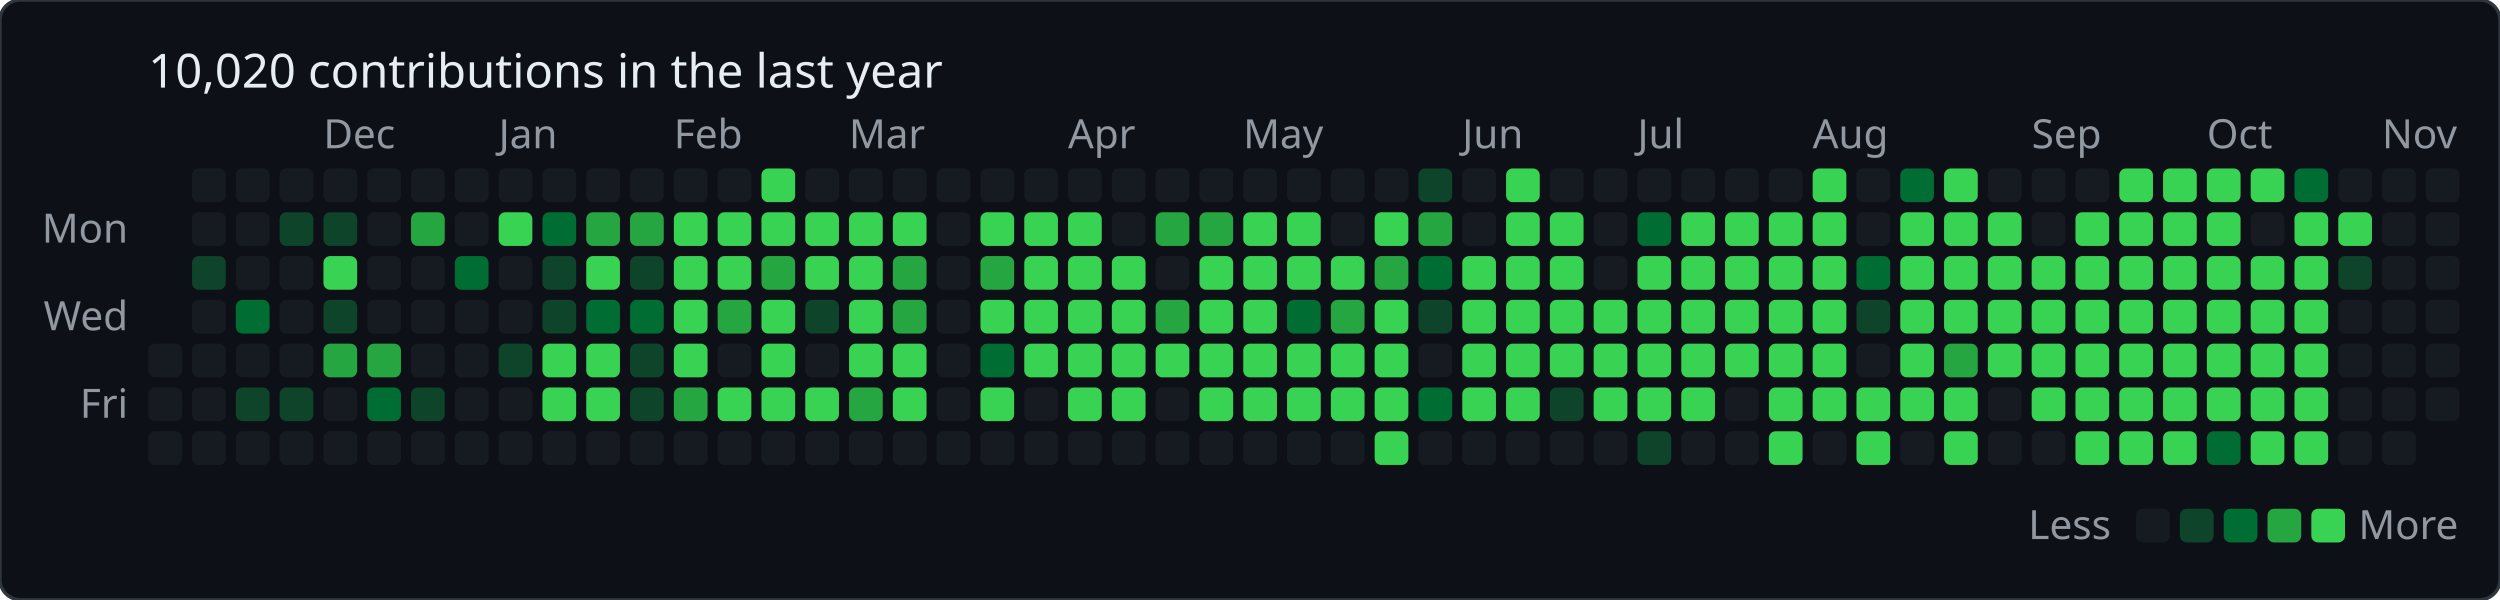
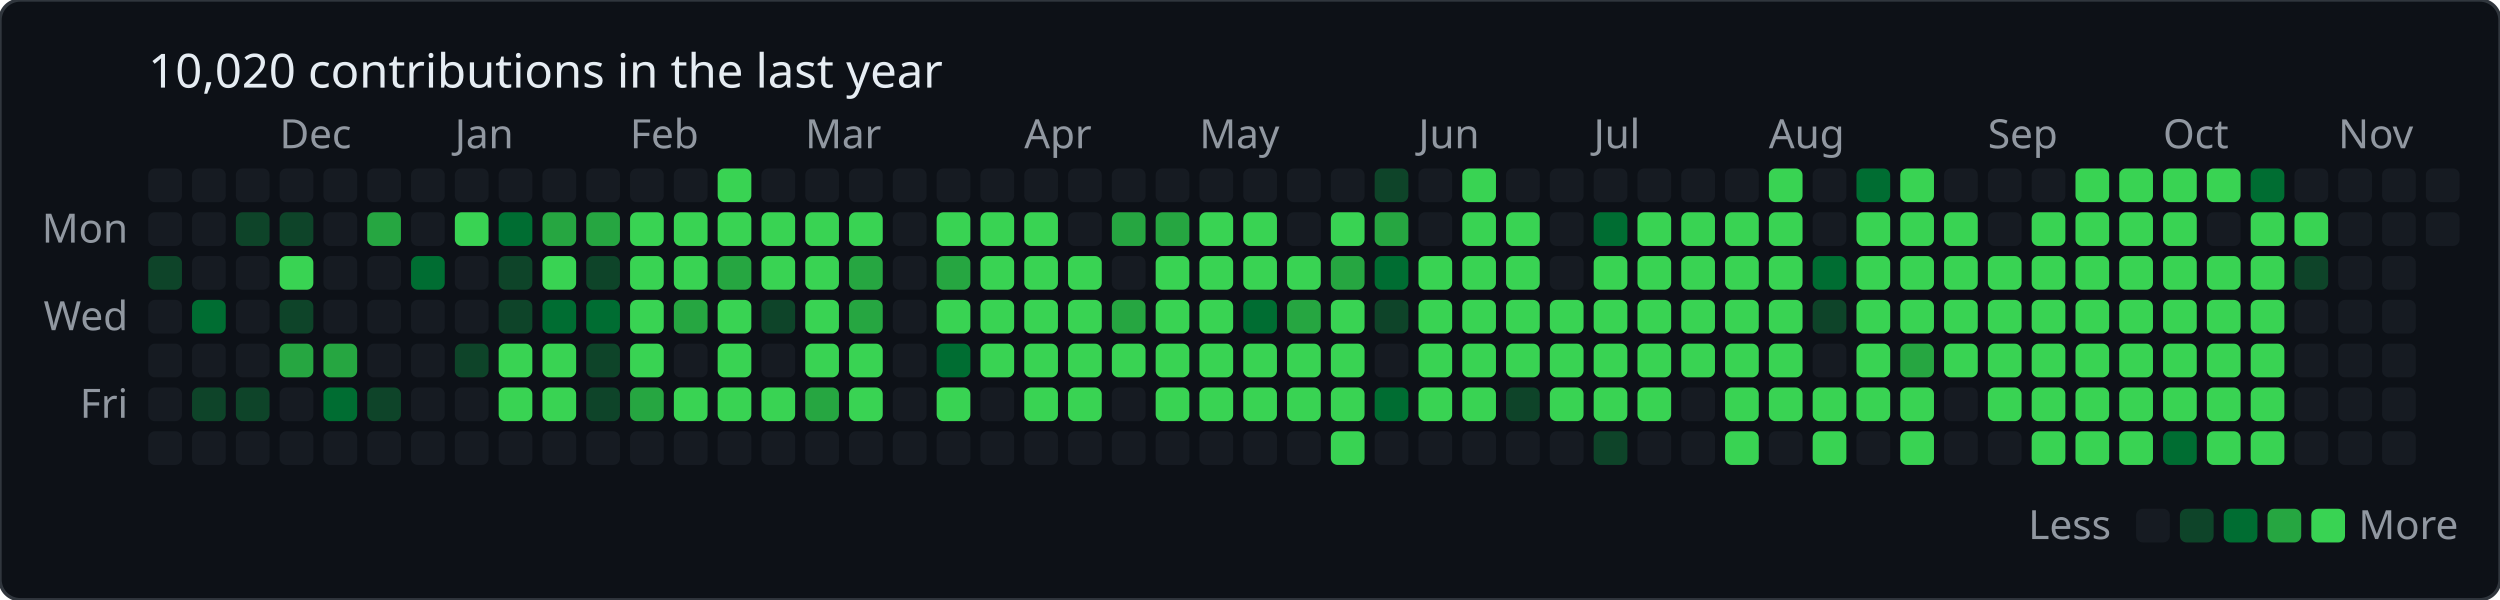
<svg xmlns="http://www.w3.org/2000/svg" baseProfile="full" height="178px" version="1.1" width="742px">
  <defs />
  <rect fill="#0d1117" height="178" rx="6" ry="6" stroke="#30363d" stroke-width="1" width="742" x="0" y="0" />
  <text fill="#e6edf3" style="font-family: -apple-system, BlinkMacSystemFont, 'Segoe UI', 'Noto Sans', Helvetica, Arial, sans-serif; font-size: 14px;" x="44" y="26">10,020 contributions in the last year</text>
-   <text fill="#9198a1" style="font-family: -apple-system, BlinkMacSystemFont, 'Segoe UI', 'Noto Sans', Helvetica, Arial, sans-serif; font-size: 12px;" x="96" y="44">Dec</text>
-   <text fill="#9198a1" style="font-family: -apple-system, BlinkMacSystemFont, 'Segoe UI', 'Noto Sans', Helvetica, Arial, sans-serif; font-size: 12px;" x="148" y="44">Jan</text>
-   <text fill="#9198a1" style="font-family: -apple-system, BlinkMacSystemFont, 'Segoe UI', 'Noto Sans', Helvetica, Arial, sans-serif; font-size: 12px;" x="200" y="44">Feb</text>
-   <text fill="#9198a1" style="font-family: -apple-system, BlinkMacSystemFont, 'Segoe UI', 'Noto Sans', Helvetica, Arial, sans-serif; font-size: 12px;" x="252" y="44">Mar</text>
-   <text fill="#9198a1" style="font-family: -apple-system, BlinkMacSystemFont, 'Segoe UI', 'Noto Sans', Helvetica, Arial, sans-serif; font-size: 12px;" x="317" y="44">Apr</text>
-   <text fill="#9198a1" style="font-family: -apple-system, BlinkMacSystemFont, 'Segoe UI', 'Noto Sans', Helvetica, Arial, sans-serif; font-size: 12px;" x="369" y="44">May</text>
-   <text fill="#9198a1" style="font-family: -apple-system, BlinkMacSystemFont, 'Segoe UI', 'Noto Sans', Helvetica, Arial, sans-serif; font-size: 12px;" x="434" y="44">Jun</text>
-   <text fill="#9198a1" style="font-family: -apple-system, BlinkMacSystemFont, 'Segoe UI', 'Noto Sans', Helvetica, Arial, sans-serif; font-size: 12px;" x="486" y="44">Jul</text>
-   <text fill="#9198a1" style="font-family: -apple-system, BlinkMacSystemFont, 'Segoe UI', 'Noto Sans', Helvetica, Arial, sans-serif; font-size: 12px;" x="538" y="44">Aug</text>
-   <text fill="#9198a1" style="font-family: -apple-system, BlinkMacSystemFont, 'Segoe UI', 'Noto Sans', Helvetica, Arial, sans-serif; font-size: 12px;" x="603" y="44">Sep</text>
-   <text fill="#9198a1" style="font-family: -apple-system, BlinkMacSystemFont, 'Segoe UI', 'Noto Sans', Helvetica, Arial, sans-serif; font-size: 12px;" x="655" y="44">Oct</text>
-   <text fill="#9198a1" style="font-family: -apple-system, BlinkMacSystemFont, 'Segoe UI', 'Noto Sans', Helvetica, Arial, sans-serif; font-size: 12px;" x="707" y="44">Nov</text>
+   <text fill="#9198a1" style="font-family: -apple-system, BlinkMacSystemFont, 'Segoe UI', 'Noto Sans', Helvetica, Arial, sans-serif; font-size: 12px;" x="83" y="44">Dec</text>
+   <text fill="#9198a1" style="font-family: -apple-system, BlinkMacSystemFont, 'Segoe UI', 'Noto Sans', Helvetica, Arial, sans-serif; font-size: 12px;" x="135" y="44">Jan</text>
+   <text fill="#9198a1" style="font-family: -apple-system, BlinkMacSystemFont, 'Segoe UI', 'Noto Sans', Helvetica, Arial, sans-serif; font-size: 12px;" x="187" y="44">Feb</text>
+   <text fill="#9198a1" style="font-family: -apple-system, BlinkMacSystemFont, 'Segoe UI', 'Noto Sans', Helvetica, Arial, sans-serif; font-size: 12px;" x="239" y="44">Mar</text>
+   <text fill="#9198a1" style="font-family: -apple-system, BlinkMacSystemFont, 'Segoe UI', 'Noto Sans', Helvetica, Arial, sans-serif; font-size: 12px;" x="304" y="44">Apr</text>
+   <text fill="#9198a1" style="font-family: -apple-system, BlinkMacSystemFont, 'Segoe UI', 'Noto Sans', Helvetica, Arial, sans-serif; font-size: 12px;" x="356" y="44">May</text>
+   <text fill="#9198a1" style="font-family: -apple-system, BlinkMacSystemFont, 'Segoe UI', 'Noto Sans', Helvetica, Arial, sans-serif; font-size: 12px;" x="421" y="44">Jun</text>
+   <text fill="#9198a1" style="font-family: -apple-system, BlinkMacSystemFont, 'Segoe UI', 'Noto Sans', Helvetica, Arial, sans-serif; font-size: 12px;" x="473" y="44">Jul</text>
+   <text fill="#9198a1" style="font-family: -apple-system, BlinkMacSystemFont, 'Segoe UI', 'Noto Sans', Helvetica, Arial, sans-serif; font-size: 12px;" x="525" y="44">Aug</text>
+   <text fill="#9198a1" style="font-family: -apple-system, BlinkMacSystemFont, 'Segoe UI', 'Noto Sans', Helvetica, Arial, sans-serif; font-size: 12px;" x="590" y="44">Sep</text>
+   <text fill="#9198a1" style="font-family: -apple-system, BlinkMacSystemFont, 'Segoe UI', 'Noto Sans', Helvetica, Arial, sans-serif; font-size: 12px;" x="642" y="44">Oct</text>
+   <text fill="#9198a1" style="font-family: -apple-system, BlinkMacSystemFont, 'Segoe UI', 'Noto Sans', Helvetica, Arial, sans-serif; font-size: 12px;" x="694" y="44">Nov</text>
  <text fill="#9198a1" style="font-family: -apple-system, BlinkMacSystemFont, 'Segoe UI', 'Noto Sans', Helvetica, Arial, sans-serif; font-size: 12px;" text-anchor="end" x="38" y="72">Mon</text>
  <text fill="#9198a1" style="font-family: -apple-system, BlinkMacSystemFont, 'Segoe UI', 'Noto Sans', Helvetica, Arial, sans-serif; font-size: 12px;" text-anchor="end" x="38" y="98">Wed</text>
  <text fill="#9198a1" style="font-family: -apple-system, BlinkMacSystemFont, 'Segoe UI', 'Noto Sans', Helvetica, Arial, sans-serif; font-size: 12px;" text-anchor="end" x="38" y="124">Fri</text>
+   <rect fill="#161b22" height="10" rx="2" ry="2" width="10" x="44" y="50" />
+   <rect fill="#161b22" height="10" rx="2" ry="2" width="10" x="44" y="63" />
+   <rect fill="#0e4429" height="10" rx="2" ry="2" width="10" x="44" y="76" />
+   <rect fill="#161b22" height="10" rx="2" ry="2" width="10" x="44" y="89" />
  <rect fill="#161b22" height="10" rx="2" ry="2" width="10" x="44" y="102" />
  <rect fill="#161b22" height="10" rx="2" ry="2" width="10" x="44" y="115" />
  <rect fill="#161b22" height="10" rx="2" ry="2" width="10" x="44" y="128" />
  <rect fill="#161b22" height="10" rx="2" ry="2" width="10" x="57" y="50" />
  <rect fill="#161b22" height="10" rx="2" ry="2" width="10" x="57" y="63" />
-   <rect fill="#0e4429" height="10" rx="2" ry="2" width="10" x="57" y="76" />
-   <rect fill="#161b22" height="10" rx="2" ry="2" width="10" x="57" y="89" />
+   <rect fill="#161b22" height="10" rx="2" ry="2" width="10" x="57" y="76" />
+   <rect fill="#006d32" height="10" rx="2" ry="2" width="10" x="57" y="89" />
  <rect fill="#161b22" height="10" rx="2" ry="2" width="10" x="57" y="102" />
-   <rect fill="#161b22" height="10" rx="2" ry="2" width="10" x="57" y="115" />
+   <rect fill="#0e4429" height="10" rx="2" ry="2" width="10" x="57" y="115" />
  <rect fill="#161b22" height="10" rx="2" ry="2" width="10" x="57" y="128" />
  <rect fill="#161b22" height="10" rx="2" ry="2" width="10" x="70" y="50" />
-   <rect fill="#161b22" height="10" rx="2" ry="2" width="10" x="70" y="63" />
+   <rect fill="#0e4429" height="10" rx="2" ry="2" width="10" x="70" y="63" />
  <rect fill="#161b22" height="10" rx="2" ry="2" width="10" x="70" y="76" />
-   <rect fill="#006d32" height="10" rx="2" ry="2" width="10" x="70" y="89" />
+   <rect fill="#161b22" height="10" rx="2" ry="2" width="10" x="70" y="89" />
  <rect fill="#161b22" height="10" rx="2" ry="2" width="10" x="70" y="102" />
  <rect fill="#0e4429" height="10" rx="2" ry="2" width="10" x="70" y="115" />
  <rect fill="#161b22" height="10" rx="2" ry="2" width="10" x="70" y="128" />
  <rect fill="#161b22" height="10" rx="2" ry="2" width="10" x="83" y="50" />
  <rect fill="#0e4429" height="10" rx="2" ry="2" width="10" x="83" y="63" />
-   <rect fill="#161b22" height="10" rx="2" ry="2" width="10" x="83" y="76" />
-   <rect fill="#161b22" height="10" rx="2" ry="2" width="10" x="83" y="89" />
-   <rect fill="#161b22" height="10" rx="2" ry="2" width="10" x="83" y="102" />
-   <rect fill="#0e4429" height="10" rx="2" ry="2" width="10" x="83" y="115" />
+   <rect fill="#39d353" height="10" rx="2" ry="2" width="10" x="83" y="76" />
+   <rect fill="#0e4429" height="10" rx="2" ry="2" width="10" x="83" y="89" />
+   <rect fill="#26a641" height="10" rx="2" ry="2" width="10" x="83" y="102" />
+   <rect fill="#161b22" height="10" rx="2" ry="2" width="10" x="83" y="115" />
  <rect fill="#161b22" height="10" rx="2" ry="2" width="10" x="83" y="128" />
  <rect fill="#161b22" height="10" rx="2" ry="2" width="10" x="96" y="50" />
-   <rect fill="#0e4429" height="10" rx="2" ry="2" width="10" x="96" y="63" />
-   <rect fill="#39d353" height="10" rx="2" ry="2" width="10" x="96" y="76" />
-   <rect fill="#0e4429" height="10" rx="2" ry="2" width="10" x="96" y="89" />
+   <rect fill="#161b22" height="10" rx="2" ry="2" width="10" x="96" y="63" />
+   <rect fill="#161b22" height="10" rx="2" ry="2" width="10" x="96" y="76" />
+   <rect fill="#161b22" height="10" rx="2" ry="2" width="10" x="96" y="89" />
  <rect fill="#26a641" height="10" rx="2" ry="2" width="10" x="96" y="102" />
-   <rect fill="#161b22" height="10" rx="2" ry="2" width="10" x="96" y="115" />
+   <rect fill="#006d32" height="10" rx="2" ry="2" width="10" x="96" y="115" />
  <rect fill="#161b22" height="10" rx="2" ry="2" width="10" x="96" y="128" />
  <rect fill="#161b22" height="10" rx="2" ry="2" width="10" x="109" y="50" />
-   <rect fill="#161b22" height="10" rx="2" ry="2" width="10" x="109" y="63" />
+   <rect fill="#26a641" height="10" rx="2" ry="2" width="10" x="109" y="63" />
  <rect fill="#161b22" height="10" rx="2" ry="2" width="10" x="109" y="76" />
  <rect fill="#161b22" height="10" rx="2" ry="2" width="10" x="109" y="89" />
-   <rect fill="#26a641" height="10" rx="2" ry="2" width="10" x="109" y="102" />
-   <rect fill="#006d32" height="10" rx="2" ry="2" width="10" x="109" y="115" />
+   <rect fill="#161b22" height="10" rx="2" ry="2" width="10" x="109" y="102" />
+   <rect fill="#0e4429" height="10" rx="2" ry="2" width="10" x="109" y="115" />
  <rect fill="#161b22" height="10" rx="2" ry="2" width="10" x="109" y="128" />
  <rect fill="#161b22" height="10" rx="2" ry="2" width="10" x="122" y="50" />
-   <rect fill="#26a641" height="10" rx="2" ry="2" width="10" x="122" y="63" />
-   <rect fill="#161b22" height="10" rx="2" ry="2" width="10" x="122" y="76" />
+   <rect fill="#161b22" height="10" rx="2" ry="2" width="10" x="122" y="63" />
+   <rect fill="#006d32" height="10" rx="2" ry="2" width="10" x="122" y="76" />
  <rect fill="#161b22" height="10" rx="2" ry="2" width="10" x="122" y="89" />
  <rect fill="#161b22" height="10" rx="2" ry="2" width="10" x="122" y="102" />
-   <rect fill="#0e4429" height="10" rx="2" ry="2" width="10" x="122" y="115" />
+   <rect fill="#161b22" height="10" rx="2" ry="2" width="10" x="122" y="115" />
  <rect fill="#161b22" height="10" rx="2" ry="2" width="10" x="122" y="128" />
  <rect fill="#161b22" height="10" rx="2" ry="2" width="10" x="135" y="50" />
-   <rect fill="#161b22" height="10" rx="2" ry="2" width="10" x="135" y="63" />
-   <rect fill="#006d32" height="10" rx="2" ry="2" width="10" x="135" y="76" />
+   <rect fill="#39d353" height="10" rx="2" ry="2" width="10" x="135" y="63" />
+   <rect fill="#161b22" height="10" rx="2" ry="2" width="10" x="135" y="76" />
  <rect fill="#161b22" height="10" rx="2" ry="2" width="10" x="135" y="89" />
-   <rect fill="#161b22" height="10" rx="2" ry="2" width="10" x="135" y="102" />
+   <rect fill="#0e4429" height="10" rx="2" ry="2" width="10" x="135" y="102" />
  <rect fill="#161b22" height="10" rx="2" ry="2" width="10" x="135" y="115" />
  <rect fill="#161b22" height="10" rx="2" ry="2" width="10" x="135" y="128" />
  <rect fill="#161b22" height="10" rx="2" ry="2" width="10" x="148" y="50" />
-   <rect fill="#39d353" height="10" rx="2" ry="2" width="10" x="148" y="63" />
-   <rect fill="#161b22" height="10" rx="2" ry="2" width="10" x="148" y="76" />
-   <rect fill="#161b22" height="10" rx="2" ry="2" width="10" x="148" y="89" />
-   <rect fill="#0e4429" height="10" rx="2" ry="2" width="10" x="148" y="102" />
-   <rect fill="#161b22" height="10" rx="2" ry="2" width="10" x="148" y="115" />
+   <rect fill="#006d32" height="10" rx="2" ry="2" width="10" x="148" y="63" />
+   <rect fill="#0e4429" height="10" rx="2" ry="2" width="10" x="148" y="76" />
+   <rect fill="#0e4429" height="10" rx="2" ry="2" width="10" x="148" y="89" />
+   <rect fill="#39d353" height="10" rx="2" ry="2" width="10" x="148" y="102" />
+   <rect fill="#39d353" height="10" rx="2" ry="2" width="10" x="148" y="115" />
  <rect fill="#161b22" height="10" rx="2" ry="2" width="10" x="148" y="128" />
  <rect fill="#161b22" height="10" rx="2" ry="2" width="10" x="161" y="50" />
-   <rect fill="#006d32" height="10" rx="2" ry="2" width="10" x="161" y="63" />
-   <rect fill="#0e4429" height="10" rx="2" ry="2" width="10" x="161" y="76" />
-   <rect fill="#0e4429" height="10" rx="2" ry="2" width="10" x="161" y="89" />
+   <rect fill="#26a641" height="10" rx="2" ry="2" width="10" x="161" y="63" />
+   <rect fill="#39d353" height="10" rx="2" ry="2" width="10" x="161" y="76" />
+   <rect fill="#006d32" height="10" rx="2" ry="2" width="10" x="161" y="89" />
  <rect fill="#39d353" height="10" rx="2" ry="2" width="10" x="161" y="102" />
  <rect fill="#39d353" height="10" rx="2" ry="2" width="10" x="161" y="115" />
  <rect fill="#161b22" height="10" rx="2" ry="2" width="10" x="161" y="128" />
  <rect fill="#161b22" height="10" rx="2" ry="2" width="10" x="174" y="50" />
  <rect fill="#26a641" height="10" rx="2" ry="2" width="10" x="174" y="63" />
-   <rect fill="#39d353" height="10" rx="2" ry="2" width="10" x="174" y="76" />
+   <rect fill="#0e4429" height="10" rx="2" ry="2" width="10" x="174" y="76" />
  <rect fill="#006d32" height="10" rx="2" ry="2" width="10" x="174" y="89" />
-   <rect fill="#39d353" height="10" rx="2" ry="2" width="10" x="174" y="102" />
-   <rect fill="#39d353" height="10" rx="2" ry="2" width="10" x="174" y="115" />
+   <rect fill="#0e4429" height="10" rx="2" ry="2" width="10" x="174" y="102" />
+   <rect fill="#0e4429" height="10" rx="2" ry="2" width="10" x="174" y="115" />
  <rect fill="#161b22" height="10" rx="2" ry="2" width="10" x="174" y="128" />
  <rect fill="#161b22" height="10" rx="2" ry="2" width="10" x="187" y="50" />
-   <rect fill="#26a641" height="10" rx="2" ry="2" width="10" x="187" y="63" />
-   <rect fill="#0e4429" height="10" rx="2" ry="2" width="10" x="187" y="76" />
-   <rect fill="#006d32" height="10" rx="2" ry="2" width="10" x="187" y="89" />
-   <rect fill="#0e4429" height="10" rx="2" ry="2" width="10" x="187" y="102" />
-   <rect fill="#0e4429" height="10" rx="2" ry="2" width="10" x="187" y="115" />
+   <rect fill="#39d353" height="10" rx="2" ry="2" width="10" x="187" y="63" />
+   <rect fill="#39d353" height="10" rx="2" ry="2" width="10" x="187" y="76" />
+   <rect fill="#39d353" height="10" rx="2" ry="2" width="10" x="187" y="89" />
+   <rect fill="#39d353" height="10" rx="2" ry="2" width="10" x="187" y="102" />
+   <rect fill="#26a641" height="10" rx="2" ry="2" width="10" x="187" y="115" />
  <rect fill="#161b22" height="10" rx="2" ry="2" width="10" x="187" y="128" />
  <rect fill="#161b22" height="10" rx="2" ry="2" width="10" x="200" y="50" />
  <rect fill="#39d353" height="10" rx="2" ry="2" width="10" x="200" y="63" />
  <rect fill="#39d353" height="10" rx="2" ry="2" width="10" x="200" y="76" />
-   <rect fill="#39d353" height="10" rx="2" ry="2" width="10" x="200" y="89" />
-   <rect fill="#39d353" height="10" rx="2" ry="2" width="10" x="200" y="102" />
-   <rect fill="#26a641" height="10" rx="2" ry="2" width="10" x="200" y="115" />
+   <rect fill="#26a641" height="10" rx="2" ry="2" width="10" x="200" y="89" />
+   <rect fill="#161b22" height="10" rx="2" ry="2" width="10" x="200" y="102" />
+   <rect fill="#39d353" height="10" rx="2" ry="2" width="10" x="200" y="115" />
  <rect fill="#161b22" height="10" rx="2" ry="2" width="10" x="200" y="128" />
-   <rect fill="#161b22" height="10" rx="2" ry="2" width="10" x="213" y="50" />
+   <rect fill="#39d353" height="10" rx="2" ry="2" width="10" x="213" y="50" />
  <rect fill="#39d353" height="10" rx="2" ry="2" width="10" x="213" y="63" />
-   <rect fill="#39d353" height="10" rx="2" ry="2" width="10" x="213" y="76" />
-   <rect fill="#26a641" height="10" rx="2" ry="2" width="10" x="213" y="89" />
-   <rect fill="#161b22" height="10" rx="2" ry="2" width="10" x="213" y="102" />
+   <rect fill="#26a641" height="10" rx="2" ry="2" width="10" x="213" y="76" />
+   <rect fill="#39d353" height="10" rx="2" ry="2" width="10" x="213" y="89" />
+   <rect fill="#39d353" height="10" rx="2" ry="2" width="10" x="213" y="102" />
  <rect fill="#39d353" height="10" rx="2" ry="2" width="10" x="213" y="115" />
  <rect fill="#161b22" height="10" rx="2" ry="2" width="10" x="213" y="128" />
-   <rect fill="#39d353" height="10" rx="2" ry="2" width="10" x="226" y="50" />
+   <rect fill="#161b22" height="10" rx="2" ry="2" width="10" x="226" y="50" />
  <rect fill="#39d353" height="10" rx="2" ry="2" width="10" x="226" y="63" />
-   <rect fill="#26a641" height="10" rx="2" ry="2" width="10" x="226" y="76" />
-   <rect fill="#39d353" height="10" rx="2" ry="2" width="10" x="226" y="89" />
-   <rect fill="#39d353" height="10" rx="2" ry="2" width="10" x="226" y="102" />
+   <rect fill="#39d353" height="10" rx="2" ry="2" width="10" x="226" y="76" />
+   <rect fill="#0e4429" height="10" rx="2" ry="2" width="10" x="226" y="89" />
+   <rect fill="#161b22" height="10" rx="2" ry="2" width="10" x="226" y="102" />
  <rect fill="#39d353" height="10" rx="2" ry="2" width="10" x="226" y="115" />
  <rect fill="#161b22" height="10" rx="2" ry="2" width="10" x="226" y="128" />
  <rect fill="#161b22" height="10" rx="2" ry="2" width="10" x="239" y="50" />
  <rect fill="#39d353" height="10" rx="2" ry="2" width="10" x="239" y="63" />
  <rect fill="#39d353" height="10" rx="2" ry="2" width="10" x="239" y="76" />
-   <rect fill="#0e4429" height="10" rx="2" ry="2" width="10" x="239" y="89" />
-   <rect fill="#161b22" height="10" rx="2" ry="2" width="10" x="239" y="102" />
-   <rect fill="#39d353" height="10" rx="2" ry="2" width="10" x="239" y="115" />
+   <rect fill="#39d353" height="10" rx="2" ry="2" width="10" x="239" y="89" />
+   <rect fill="#39d353" height="10" rx="2" ry="2" width="10" x="239" y="102" />
+   <rect fill="#26a641" height="10" rx="2" ry="2" width="10" x="239" y="115" />
  <rect fill="#161b22" height="10" rx="2" ry="2" width="10" x="239" y="128" />
  <rect fill="#161b22" height="10" rx="2" ry="2" width="10" x="252" y="50" />
  <rect fill="#39d353" height="10" rx="2" ry="2" width="10" x="252" y="63" />
-   <rect fill="#39d353" height="10" rx="2" ry="2" width="10" x="252" y="76" />
-   <rect fill="#39d353" height="10" rx="2" ry="2" width="10" x="252" y="89" />
+   <rect fill="#26a641" height="10" rx="2" ry="2" width="10" x="252" y="76" />
+   <rect fill="#26a641" height="10" rx="2" ry="2" width="10" x="252" y="89" />
  <rect fill="#39d353" height="10" rx="2" ry="2" width="10" x="252" y="102" />
-   <rect fill="#26a641" height="10" rx="2" ry="2" width="10" x="252" y="115" />
+   <rect fill="#39d353" height="10" rx="2" ry="2" width="10" x="252" y="115" />
  <rect fill="#161b22" height="10" rx="2" ry="2" width="10" x="252" y="128" />
  <rect fill="#161b22" height="10" rx="2" ry="2" width="10" x="265" y="50" />
-   <rect fill="#39d353" height="10" rx="2" ry="2" width="10" x="265" y="63" />
-   <rect fill="#26a641" height="10" rx="2" ry="2" width="10" x="265" y="76" />
-   <rect fill="#26a641" height="10" rx="2" ry="2" width="10" x="265" y="89" />
-   <rect fill="#39d353" height="10" rx="2" ry="2" width="10" x="265" y="102" />
-   <rect fill="#39d353" height="10" rx="2" ry="2" width="10" x="265" y="115" />
+   <rect fill="#161b22" height="10" rx="2" ry="2" width="10" x="265" y="63" />
+   <rect fill="#161b22" height="10" rx="2" ry="2" width="10" x="265" y="76" />
+   <rect fill="#161b22" height="10" rx="2" ry="2" width="10" x="265" y="89" />
+   <rect fill="#161b22" height="10" rx="2" ry="2" width="10" x="265" y="102" />
+   <rect fill="#161b22" height="10" rx="2" ry="2" width="10" x="265" y="115" />
  <rect fill="#161b22" height="10" rx="2" ry="2" width="10" x="265" y="128" />
  <rect fill="#161b22" height="10" rx="2" ry="2" width="10" x="278" y="50" />
-   <rect fill="#161b22" height="10" rx="2" ry="2" width="10" x="278" y="63" />
-   <rect fill="#161b22" height="10" rx="2" ry="2" width="10" x="278" y="76" />
-   <rect fill="#161b22" height="10" rx="2" ry="2" width="10" x="278" y="89" />
-   <rect fill="#161b22" height="10" rx="2" ry="2" width="10" x="278" y="102" />
-   <rect fill="#161b22" height="10" rx="2" ry="2" width="10" x="278" y="115" />
+   <rect fill="#39d353" height="10" rx="2" ry="2" width="10" x="278" y="63" />
+   <rect fill="#26a641" height="10" rx="2" ry="2" width="10" x="278" y="76" />
+   <rect fill="#39d353" height="10" rx="2" ry="2" width="10" x="278" y="89" />
+   <rect fill="#006d32" height="10" rx="2" ry="2" width="10" x="278" y="102" />
+   <rect fill="#39d353" height="10" rx="2" ry="2" width="10" x="278" y="115" />
  <rect fill="#161b22" height="10" rx="2" ry="2" width="10" x="278" y="128" />
  <rect fill="#161b22" height="10" rx="2" ry="2" width="10" x="291" y="50" />
  <rect fill="#39d353" height="10" rx="2" ry="2" width="10" x="291" y="63" />
-   <rect fill="#26a641" height="10" rx="2" ry="2" width="10" x="291" y="76" />
+   <rect fill="#39d353" height="10" rx="2" ry="2" width="10" x="291" y="76" />
  <rect fill="#39d353" height="10" rx="2" ry="2" width="10" x="291" y="89" />
-   <rect fill="#006d32" height="10" rx="2" ry="2" width="10" x="291" y="102" />
-   <rect fill="#39d353" height="10" rx="2" ry="2" width="10" x="291" y="115" />
+   <rect fill="#39d353" height="10" rx="2" ry="2" width="10" x="291" y="102" />
+   <rect fill="#161b22" height="10" rx="2" ry="2" width="10" x="291" y="115" />
  <rect fill="#161b22" height="10" rx="2" ry="2" width="10" x="291" y="128" />
  <rect fill="#161b22" height="10" rx="2" ry="2" width="10" x="304" y="50" />
  <rect fill="#39d353" height="10" rx="2" ry="2" width="10" x="304" y="63" />
  <rect fill="#39d353" height="10" rx="2" ry="2" width="10" x="304" y="76" />
  <rect fill="#39d353" height="10" rx="2" ry="2" width="10" x="304" y="89" />
  <rect fill="#39d353" height="10" rx="2" ry="2" width="10" x="304" y="102" />
-   <rect fill="#161b22" height="10" rx="2" ry="2" width="10" x="304" y="115" />
+   <rect fill="#39d353" height="10" rx="2" ry="2" width="10" x="304" y="115" />
  <rect fill="#161b22" height="10" rx="2" ry="2" width="10" x="304" y="128" />
  <rect fill="#161b22" height="10" rx="2" ry="2" width="10" x="317" y="50" />
-   <rect fill="#39d353" height="10" rx="2" ry="2" width="10" x="317" y="63" />
+   <rect fill="#161b22" height="10" rx="2" ry="2" width="10" x="317" y="63" />
  <rect fill="#39d353" height="10" rx="2" ry="2" width="10" x="317" y="76" />
  <rect fill="#39d353" height="10" rx="2" ry="2" width="10" x="317" y="89" />
  <rect fill="#39d353" height="10" rx="2" ry="2" width="10" x="317" y="102" />
  <rect fill="#39d353" height="10" rx="2" ry="2" width="10" x="317" y="115" />
  <rect fill="#161b22" height="10" rx="2" ry="2" width="10" x="317" y="128" />
  <rect fill="#161b22" height="10" rx="2" ry="2" width="10" x="330" y="50" />
-   <rect fill="#161b22" height="10" rx="2" ry="2" width="10" x="330" y="63" />
-   <rect fill="#39d353" height="10" rx="2" ry="2" width="10" x="330" y="76" />
-   <rect fill="#39d353" height="10" rx="2" ry="2" width="10" x="330" y="89" />
+   <rect fill="#26a641" height="10" rx="2" ry="2" width="10" x="330" y="63" />
+   <rect fill="#161b22" height="10" rx="2" ry="2" width="10" x="330" y="76" />
+   <rect fill="#26a641" height="10" rx="2" ry="2" width="10" x="330" y="89" />
  <rect fill="#39d353" height="10" rx="2" ry="2" width="10" x="330" y="102" />
-   <rect fill="#39d353" height="10" rx="2" ry="2" width="10" x="330" y="115" />
+   <rect fill="#161b22" height="10" rx="2" ry="2" width="10" x="330" y="115" />
  <rect fill="#161b22" height="10" rx="2" ry="2" width="10" x="330" y="128" />
  <rect fill="#161b22" height="10" rx="2" ry="2" width="10" x="343" y="50" />
  <rect fill="#26a641" height="10" rx="2" ry="2" width="10" x="343" y="63" />
-   <rect fill="#161b22" height="10" rx="2" ry="2" width="10" x="343" y="76" />
-   <rect fill="#26a641" height="10" rx="2" ry="2" width="10" x="343" y="89" />
+   <rect fill="#39d353" height="10" rx="2" ry="2" width="10" x="343" y="76" />
+   <rect fill="#39d353" height="10" rx="2" ry="2" width="10" x="343" y="89" />
  <rect fill="#39d353" height="10" rx="2" ry="2" width="10" x="343" y="102" />
-   <rect fill="#161b22" height="10" rx="2" ry="2" width="10" x="343" y="115" />
+   <rect fill="#39d353" height="10" rx="2" ry="2" width="10" x="343" y="115" />
  <rect fill="#161b22" height="10" rx="2" ry="2" width="10" x="343" y="128" />
  <rect fill="#161b22" height="10" rx="2" ry="2" width="10" x="356" y="50" />
-   <rect fill="#26a641" height="10" rx="2" ry="2" width="10" x="356" y="63" />
+   <rect fill="#39d353" height="10" rx="2" ry="2" width="10" x="356" y="63" />
  <rect fill="#39d353" height="10" rx="2" ry="2" width="10" x="356" y="76" />
  <rect fill="#39d353" height="10" rx="2" ry="2" width="10" x="356" y="89" />
  <rect fill="#39d353" height="10" rx="2" ry="2" width="10" x="356" y="102" />
  <rect fill="#39d353" height="10" rx="2" ry="2" width="10" x="356" y="115" />
  <rect fill="#161b22" height="10" rx="2" ry="2" width="10" x="356" y="128" />
  <rect fill="#161b22" height="10" rx="2" ry="2" width="10" x="369" y="50" />
  <rect fill="#39d353" height="10" rx="2" ry="2" width="10" x="369" y="63" />
  <rect fill="#39d353" height="10" rx="2" ry="2" width="10" x="369" y="76" />
-   <rect fill="#39d353" height="10" rx="2" ry="2" width="10" x="369" y="89" />
+   <rect fill="#006d32" height="10" rx="2" ry="2" width="10" x="369" y="89" />
  <rect fill="#39d353" height="10" rx="2" ry="2" width="10" x="369" y="102" />
  <rect fill="#39d353" height="10" rx="2" ry="2" width="10" x="369" y="115" />
  <rect fill="#161b22" height="10" rx="2" ry="2" width="10" x="369" y="128" />
  <rect fill="#161b22" height="10" rx="2" ry="2" width="10" x="382" y="50" />
-   <rect fill="#39d353" height="10" rx="2" ry="2" width="10" x="382" y="63" />
+   <rect fill="#161b22" height="10" rx="2" ry="2" width="10" x="382" y="63" />
  <rect fill="#39d353" height="10" rx="2" ry="2" width="10" x="382" y="76" />
-   <rect fill="#006d32" height="10" rx="2" ry="2" width="10" x="382" y="89" />
+   <rect fill="#26a641" height="10" rx="2" ry="2" width="10" x="382" y="89" />
  <rect fill="#39d353" height="10" rx="2" ry="2" width="10" x="382" y="102" />
  <rect fill="#39d353" height="10" rx="2" ry="2" width="10" x="382" y="115" />
  <rect fill="#161b22" height="10" rx="2" ry="2" width="10" x="382" y="128" />
  <rect fill="#161b22" height="10" rx="2" ry="2" width="10" x="395" y="50" />
-   <rect fill="#161b22" height="10" rx="2" ry="2" width="10" x="395" y="63" />
-   <rect fill="#39d353" height="10" rx="2" ry="2" width="10" x="395" y="76" />
-   <rect fill="#26a641" height="10" rx="2" ry="2" width="10" x="395" y="89" />
+   <rect fill="#39d353" height="10" rx="2" ry="2" width="10" x="395" y="63" />
+   <rect fill="#26a641" height="10" rx="2" ry="2" width="10" x="395" y="76" />
+   <rect fill="#39d353" height="10" rx="2" ry="2" width="10" x="395" y="89" />
  <rect fill="#39d353" height="10" rx="2" ry="2" width="10" x="395" y="102" />
  <rect fill="#39d353" height="10" rx="2" ry="2" width="10" x="395" y="115" />
-   <rect fill="#161b22" height="10" rx="2" ry="2" width="10" x="395" y="128" />
-   <rect fill="#161b22" height="10" rx="2" ry="2" width="10" x="408" y="50" />
-   <rect fill="#39d353" height="10" rx="2" ry="2" width="10" x="408" y="63" />
-   <rect fill="#26a641" height="10" rx="2" ry="2" width="10" x="408" y="76" />
-   <rect fill="#39d353" height="10" rx="2" ry="2" width="10" x="408" y="89" />
-   <rect fill="#39d353" height="10" rx="2" ry="2" width="10" x="408" y="102" />
-   <rect fill="#39d353" height="10" rx="2" ry="2" width="10" x="408" y="115" />
-   <rect fill="#39d353" height="10" rx="2" ry="2" width="10" x="408" y="128" />
-   <rect fill="#0e4429" height="10" rx="2" ry="2" width="10" x="421" y="50" />
-   <rect fill="#26a641" height="10" rx="2" ry="2" width="10" x="421" y="63" />
-   <rect fill="#006d32" height="10" rx="2" ry="2" width="10" x="421" y="76" />
-   <rect fill="#0e4429" height="10" rx="2" ry="2" width="10" x="421" y="89" />
-   <rect fill="#161b22" height="10" rx="2" ry="2" width="10" x="421" y="102" />
-   <rect fill="#006d32" height="10" rx="2" ry="2" width="10" x="421" y="115" />
+   <rect fill="#39d353" height="10" rx="2" ry="2" width="10" x="395" y="128" />
+   <rect fill="#0e4429" height="10" rx="2" ry="2" width="10" x="408" y="50" />
+   <rect fill="#26a641" height="10" rx="2" ry="2" width="10" x="408" y="63" />
+   <rect fill="#006d32" height="10" rx="2" ry="2" width="10" x="408" y="76" />
+   <rect fill="#0e4429" height="10" rx="2" ry="2" width="10" x="408" y="89" />
+   <rect fill="#161b22" height="10" rx="2" ry="2" width="10" x="408" y="102" />
+   <rect fill="#006d32" height="10" rx="2" ry="2" width="10" x="408" y="115" />
+   <rect fill="#161b22" height="10" rx="2" ry="2" width="10" x="408" y="128" />
+   <rect fill="#161b22" height="10" rx="2" ry="2" width="10" x="421" y="50" />
+   <rect fill="#161b22" height="10" rx="2" ry="2" width="10" x="421" y="63" />
+   <rect fill="#39d353" height="10" rx="2" ry="2" width="10" x="421" y="76" />
+   <rect fill="#39d353" height="10" rx="2" ry="2" width="10" x="421" y="89" />
+   <rect fill="#39d353" height="10" rx="2" ry="2" width="10" x="421" y="102" />
+   <rect fill="#39d353" height="10" rx="2" ry="2" width="10" x="421" y="115" />
  <rect fill="#161b22" height="10" rx="2" ry="2" width="10" x="421" y="128" />
-   <rect fill="#161b22" height="10" rx="2" ry="2" width="10" x="434" y="50" />
-   <rect fill="#161b22" height="10" rx="2" ry="2" width="10" x="434" y="63" />
+   <rect fill="#39d353" height="10" rx="2" ry="2" width="10" x="434" y="50" />
+   <rect fill="#39d353" height="10" rx="2" ry="2" width="10" x="434" y="63" />
  <rect fill="#39d353" height="10" rx="2" ry="2" width="10" x="434" y="76" />
  <rect fill="#39d353" height="10" rx="2" ry="2" width="10" x="434" y="89" />
  <rect fill="#39d353" height="10" rx="2" ry="2" width="10" x="434" y="102" />
  <rect fill="#39d353" height="10" rx="2" ry="2" width="10" x="434" y="115" />
  <rect fill="#161b22" height="10" rx="2" ry="2" width="10" x="434" y="128" />
-   <rect fill="#39d353" height="10" rx="2" ry="2" width="10" x="447" y="50" />
+   <rect fill="#161b22" height="10" rx="2" ry="2" width="10" x="447" y="50" />
  <rect fill="#39d353" height="10" rx="2" ry="2" width="10" x="447" y="63" />
  <rect fill="#39d353" height="10" rx="2" ry="2" width="10" x="447" y="76" />
  <rect fill="#39d353" height="10" rx="2" ry="2" width="10" x="447" y="89" />
  <rect fill="#39d353" height="10" rx="2" ry="2" width="10" x="447" y="102" />
-   <rect fill="#39d353" height="10" rx="2" ry="2" width="10" x="447" y="115" />
+   <rect fill="#0e4429" height="10" rx="2" ry="2" width="10" x="447" y="115" />
  <rect fill="#161b22" height="10" rx="2" ry="2" width="10" x="447" y="128" />
  <rect fill="#161b22" height="10" rx="2" ry="2" width="10" x="460" y="50" />
-   <rect fill="#39d353" height="10" rx="2" ry="2" width="10" x="460" y="63" />
-   <rect fill="#39d353" height="10" rx="2" ry="2" width="10" x="460" y="76" />
+   <rect fill="#161b22" height="10" rx="2" ry="2" width="10" x="460" y="63" />
+   <rect fill="#161b22" height="10" rx="2" ry="2" width="10" x="460" y="76" />
  <rect fill="#39d353" height="10" rx="2" ry="2" width="10" x="460" y="89" />
  <rect fill="#39d353" height="10" rx="2" ry="2" width="10" x="460" y="102" />
-   <rect fill="#0e4429" height="10" rx="2" ry="2" width="10" x="460" y="115" />
+   <rect fill="#39d353" height="10" rx="2" ry="2" width="10" x="460" y="115" />
  <rect fill="#161b22" height="10" rx="2" ry="2" width="10" x="460" y="128" />
  <rect fill="#161b22" height="10" rx="2" ry="2" width="10" x="473" y="50" />
-   <rect fill="#161b22" height="10" rx="2" ry="2" width="10" x="473" y="63" />
-   <rect fill="#161b22" height="10" rx="2" ry="2" width="10" x="473" y="76" />
+   <rect fill="#006d32" height="10" rx="2" ry="2" width="10" x="473" y="63" />
+   <rect fill="#39d353" height="10" rx="2" ry="2" width="10" x="473" y="76" />
  <rect fill="#39d353" height="10" rx="2" ry="2" width="10" x="473" y="89" />
  <rect fill="#39d353" height="10" rx="2" ry="2" width="10" x="473" y="102" />
  <rect fill="#39d353" height="10" rx="2" ry="2" width="10" x="473" y="115" />
-   <rect fill="#161b22" height="10" rx="2" ry="2" width="10" x="473" y="128" />
+   <rect fill="#0e4429" height="10" rx="2" ry="2" width="10" x="473" y="128" />
  <rect fill="#161b22" height="10" rx="2" ry="2" width="10" x="486" y="50" />
-   <rect fill="#006d32" height="10" rx="2" ry="2" width="10" x="486" y="63" />
+   <rect fill="#39d353" height="10" rx="2" ry="2" width="10" x="486" y="63" />
  <rect fill="#39d353" height="10" rx="2" ry="2" width="10" x="486" y="76" />
  <rect fill="#39d353" height="10" rx="2" ry="2" width="10" x="486" y="89" />
  <rect fill="#39d353" height="10" rx="2" ry="2" width="10" x="486" y="102" />
  <rect fill="#39d353" height="10" rx="2" ry="2" width="10" x="486" y="115" />
-   <rect fill="#0e4429" height="10" rx="2" ry="2" width="10" x="486" y="128" />
+   <rect fill="#161b22" height="10" rx="2" ry="2" width="10" x="486" y="128" />
  <rect fill="#161b22" height="10" rx="2" ry="2" width="10" x="499" y="50" />
  <rect fill="#39d353" height="10" rx="2" ry="2" width="10" x="499" y="63" />
  <rect fill="#39d353" height="10" rx="2" ry="2" width="10" x="499" y="76" />
  <rect fill="#39d353" height="10" rx="2" ry="2" width="10" x="499" y="89" />
  <rect fill="#39d353" height="10" rx="2" ry="2" width="10" x="499" y="102" />
-   <rect fill="#39d353" height="10" rx="2" ry="2" width="10" x="499" y="115" />
+   <rect fill="#161b22" height="10" rx="2" ry="2" width="10" x="499" y="115" />
  <rect fill="#161b22" height="10" rx="2" ry="2" width="10" x="499" y="128" />
  <rect fill="#161b22" height="10" rx="2" ry="2" width="10" x="512" y="50" />
  <rect fill="#39d353" height="10" rx="2" ry="2" width="10" x="512" y="63" />
  <rect fill="#39d353" height="10" rx="2" ry="2" width="10" x="512" y="76" />
  <rect fill="#39d353" height="10" rx="2" ry="2" width="10" x="512" y="89" />
  <rect fill="#39d353" height="10" rx="2" ry="2" width="10" x="512" y="102" />
-   <rect fill="#161b22" height="10" rx="2" ry="2" width="10" x="512" y="115" />
-   <rect fill="#161b22" height="10" rx="2" ry="2" width="10" x="512" y="128" />
-   <rect fill="#161b22" height="10" rx="2" ry="2" width="10" x="525" y="50" />
+   <rect fill="#39d353" height="10" rx="2" ry="2" width="10" x="512" y="115" />
+   <rect fill="#39d353" height="10" rx="2" ry="2" width="10" x="512" y="128" />
+   <rect fill="#39d353" height="10" rx="2" ry="2" width="10" x="525" y="50" />
  <rect fill="#39d353" height="10" rx="2" ry="2" width="10" x="525" y="63" />
  <rect fill="#39d353" height="10" rx="2" ry="2" width="10" x="525" y="76" />
  <rect fill="#39d353" height="10" rx="2" ry="2" width="10" x="525" y="89" />
  <rect fill="#39d353" height="10" rx="2" ry="2" width="10" x="525" y="102" />
  <rect fill="#39d353" height="10" rx="2" ry="2" width="10" x="525" y="115" />
-   <rect fill="#39d353" height="10" rx="2" ry="2" width="10" x="525" y="128" />
-   <rect fill="#39d353" height="10" rx="2" ry="2" width="10" x="538" y="50" />
-   <rect fill="#39d353" height="10" rx="2" ry="2" width="10" x="538" y="63" />
-   <rect fill="#39d353" height="10" rx="2" ry="2" width="10" x="538" y="76" />
-   <rect fill="#39d353" height="10" rx="2" ry="2" width="10" x="538" y="89" />
-   <rect fill="#39d353" height="10" rx="2" ry="2" width="10" x="538" y="102" />
+   <rect fill="#161b22" height="10" rx="2" ry="2" width="10" x="525" y="128" />
+   <rect fill="#161b22" height="10" rx="2" ry="2" width="10" x="538" y="50" />
+   <rect fill="#161b22" height="10" rx="2" ry="2" width="10" x="538" y="63" />
+   <rect fill="#006d32" height="10" rx="2" ry="2" width="10" x="538" y="76" />
+   <rect fill="#0e4429" height="10" rx="2" ry="2" width="10" x="538" y="89" />
+   <rect fill="#161b22" height="10" rx="2" ry="2" width="10" x="538" y="102" />
  <rect fill="#39d353" height="10" rx="2" ry="2" width="10" x="538" y="115" />
-   <rect fill="#161b22" height="10" rx="2" ry="2" width="10" x="538" y="128" />
-   <rect fill="#161b22" height="10" rx="2" ry="2" width="10" x="551" y="50" />
-   <rect fill="#161b22" height="10" rx="2" ry="2" width="10" x="551" y="63" />
-   <rect fill="#006d32" height="10" rx="2" ry="2" width="10" x="551" y="76" />
-   <rect fill="#0e4429" height="10" rx="2" ry="2" width="10" x="551" y="89" />
-   <rect fill="#161b22" height="10" rx="2" ry="2" width="10" x="551" y="102" />
+   <rect fill="#39d353" height="10" rx="2" ry="2" width="10" x="538" y="128" />
+   <rect fill="#006d32" height="10" rx="2" ry="2" width="10" x="551" y="50" />
+   <rect fill="#39d353" height="10" rx="2" ry="2" width="10" x="551" y="63" />
+   <rect fill="#39d353" height="10" rx="2" ry="2" width="10" x="551" y="76" />
+   <rect fill="#39d353" height="10" rx="2" ry="2" width="10" x="551" y="89" />
+   <rect fill="#39d353" height="10" rx="2" ry="2" width="10" x="551" y="102" />
  <rect fill="#39d353" height="10" rx="2" ry="2" width="10" x="551" y="115" />
-   <rect fill="#39d353" height="10" rx="2" ry="2" width="10" x="551" y="128" />
-   <rect fill="#006d32" height="10" rx="2" ry="2" width="10" x="564" y="50" />
+   <rect fill="#161b22" height="10" rx="2" ry="2" width="10" x="551" y="128" />
+   <rect fill="#39d353" height="10" rx="2" ry="2" width="10" x="564" y="50" />
  <rect fill="#39d353" height="10" rx="2" ry="2" width="10" x="564" y="63" />
  <rect fill="#39d353" height="10" rx="2" ry="2" width="10" x="564" y="76" />
  <rect fill="#39d353" height="10" rx="2" ry="2" width="10" x="564" y="89" />
-   <rect fill="#39d353" height="10" rx="2" ry="2" width="10" x="564" y="102" />
+   <rect fill="#26a641" height="10" rx="2" ry="2" width="10" x="564" y="102" />
  <rect fill="#39d353" height="10" rx="2" ry="2" width="10" x="564" y="115" />
-   <rect fill="#161b22" height="10" rx="2" ry="2" width="10" x="564" y="128" />
-   <rect fill="#39d353" height="10" rx="2" ry="2" width="10" x="577" y="50" />
+   <rect fill="#39d353" height="10" rx="2" ry="2" width="10" x="564" y="128" />
+   <rect fill="#161b22" height="10" rx="2" ry="2" width="10" x="577" y="50" />
  <rect fill="#39d353" height="10" rx="2" ry="2" width="10" x="577" y="63" />
  <rect fill="#39d353" height="10" rx="2" ry="2" width="10" x="577" y="76" />
  <rect fill="#39d353" height="10" rx="2" ry="2" width="10" x="577" y="89" />
-   <rect fill="#26a641" height="10" rx="2" ry="2" width="10" x="577" y="102" />
-   <rect fill="#39d353" height="10" rx="2" ry="2" width="10" x="577" y="115" />
-   <rect fill="#39d353" height="10" rx="2" ry="2" width="10" x="577" y="128" />
+   <rect fill="#39d353" height="10" rx="2" ry="2" width="10" x="577" y="102" />
+   <rect fill="#161b22" height="10" rx="2" ry="2" width="10" x="577" y="115" />
+   <rect fill="#161b22" height="10" rx="2" ry="2" width="10" x="577" y="128" />
  <rect fill="#161b22" height="10" rx="2" ry="2" width="10" x="590" y="50" />
-   <rect fill="#39d353" height="10" rx="2" ry="2" width="10" x="590" y="63" />
+   <rect fill="#161b22" height="10" rx="2" ry="2" width="10" x="590" y="63" />
  <rect fill="#39d353" height="10" rx="2" ry="2" width="10" x="590" y="76" />
  <rect fill="#39d353" height="10" rx="2" ry="2" width="10" x="590" y="89" />
  <rect fill="#39d353" height="10" rx="2" ry="2" width="10" x="590" y="102" />
-   <rect fill="#161b22" height="10" rx="2" ry="2" width="10" x="590" y="115" />
+   <rect fill="#39d353" height="10" rx="2" ry="2" width="10" x="590" y="115" />
  <rect fill="#161b22" height="10" rx="2" ry="2" width="10" x="590" y="128" />
  <rect fill="#161b22" height="10" rx="2" ry="2" width="10" x="603" y="50" />
-   <rect fill="#161b22" height="10" rx="2" ry="2" width="10" x="603" y="63" />
+   <rect fill="#39d353" height="10" rx="2" ry="2" width="10" x="603" y="63" />
  <rect fill="#39d353" height="10" rx="2" ry="2" width="10" x="603" y="76" />
  <rect fill="#39d353" height="10" rx="2" ry="2" width="10" x="603" y="89" />
  <rect fill="#39d353" height="10" rx="2" ry="2" width="10" x="603" y="102" />
  <rect fill="#39d353" height="10" rx="2" ry="2" width="10" x="603" y="115" />
-   <rect fill="#161b22" height="10" rx="2" ry="2" width="10" x="603" y="128" />
-   <rect fill="#161b22" height="10" rx="2" ry="2" width="10" x="616" y="50" />
+   <rect fill="#39d353" height="10" rx="2" ry="2" width="10" x="603" y="128" />
+   <rect fill="#39d353" height="10" rx="2" ry="2" width="10" x="616" y="50" />
  <rect fill="#39d353" height="10" rx="2" ry="2" width="10" x="616" y="63" />
  <rect fill="#39d353" height="10" rx="2" ry="2" width="10" x="616" y="76" />
  <rect fill="#39d353" height="10" rx="2" ry="2" width="10" x="616" y="89" />
  <rect fill="#39d353" height="10" rx="2" ry="2" width="10" x="616" y="102" />
  <rect fill="#39d353" height="10" rx="2" ry="2" width="10" x="616" y="115" />
  <rect fill="#39d353" height="10" rx="2" ry="2" width="10" x="616" y="128" />
  <rect fill="#39d353" height="10" rx="2" ry="2" width="10" x="629" y="50" />
  <rect fill="#39d353" height="10" rx="2" ry="2" width="10" x="629" y="63" />
  <rect fill="#39d353" height="10" rx="2" ry="2" width="10" x="629" y="76" />
  <rect fill="#39d353" height="10" rx="2" ry="2" width="10" x="629" y="89" />
  <rect fill="#39d353" height="10" rx="2" ry="2" width="10" x="629" y="102" />
  <rect fill="#39d353" height="10" rx="2" ry="2" width="10" x="629" y="115" />
  <rect fill="#39d353" height="10" rx="2" ry="2" width="10" x="629" y="128" />
  <rect fill="#39d353" height="10" rx="2" ry="2" width="10" x="642" y="50" />
  <rect fill="#39d353" height="10" rx="2" ry="2" width="10" x="642" y="63" />
  <rect fill="#39d353" height="10" rx="2" ry="2" width="10" x="642" y="76" />
  <rect fill="#39d353" height="10" rx="2" ry="2" width="10" x="642" y="89" />
  <rect fill="#39d353" height="10" rx="2" ry="2" width="10" x="642" y="102" />
  <rect fill="#39d353" height="10" rx="2" ry="2" width="10" x="642" y="115" />
-   <rect fill="#39d353" height="10" rx="2" ry="2" width="10" x="642" y="128" />
+   <rect fill="#006d32" height="10" rx="2" ry="2" width="10" x="642" y="128" />
  <rect fill="#39d353" height="10" rx="2" ry="2" width="10" x="655" y="50" />
-   <rect fill="#39d353" height="10" rx="2" ry="2" width="10" x="655" y="63" />
+   <rect fill="#161b22" height="10" rx="2" ry="2" width="10" x="655" y="63" />
  <rect fill="#39d353" height="10" rx="2" ry="2" width="10" x="655" y="76" />
  <rect fill="#39d353" height="10" rx="2" ry="2" width="10" x="655" y="89" />
  <rect fill="#39d353" height="10" rx="2" ry="2" width="10" x="655" y="102" />
  <rect fill="#39d353" height="10" rx="2" ry="2" width="10" x="655" y="115" />
-   <rect fill="#006d32" height="10" rx="2" ry="2" width="10" x="655" y="128" />
-   <rect fill="#39d353" height="10" rx="2" ry="2" width="10" x="668" y="50" />
-   <rect fill="#161b22" height="10" rx="2" ry="2" width="10" x="668" y="63" />
+   <rect fill="#39d353" height="10" rx="2" ry="2" width="10" x="655" y="128" />
+   <rect fill="#006d32" height="10" rx="2" ry="2" width="10" x="668" y="50" />
+   <rect fill="#39d353" height="10" rx="2" ry="2" width="10" x="668" y="63" />
  <rect fill="#39d353" height="10" rx="2" ry="2" width="10" x="668" y="76" />
  <rect fill="#39d353" height="10" rx="2" ry="2" width="10" x="668" y="89" />
  <rect fill="#39d353" height="10" rx="2" ry="2" width="10" x="668" y="102" />
  <rect fill="#39d353" height="10" rx="2" ry="2" width="10" x="668" y="115" />
  <rect fill="#39d353" height="10" rx="2" ry="2" width="10" x="668" y="128" />
-   <rect fill="#006d32" height="10" rx="2" ry="2" width="10" x="681" y="50" />
+   <rect fill="#161b22" height="10" rx="2" ry="2" width="10" x="681" y="50" />
  <rect fill="#39d353" height="10" rx="2" ry="2" width="10" x="681" y="63" />
-   <rect fill="#39d353" height="10" rx="2" ry="2" width="10" x="681" y="76" />
-   <rect fill="#39d353" height="10" rx="2" ry="2" width="10" x="681" y="89" />
-   <rect fill="#39d353" height="10" rx="2" ry="2" width="10" x="681" y="102" />
-   <rect fill="#39d353" height="10" rx="2" ry="2" width="10" x="681" y="115" />
-   <rect fill="#39d353" height="10" rx="2" ry="2" width="10" x="681" y="128" />
+   <rect fill="#0e4429" height="10" rx="2" ry="2" width="10" x="681" y="76" />
+   <rect fill="#161b22" height="10" rx="2" ry="2" width="10" x="681" y="89" />
+   <rect fill="#161b22" height="10" rx="2" ry="2" width="10" x="681" y="102" />
+   <rect fill="#161b22" height="10" rx="2" ry="2" width="10" x="681" y="115" />
+   <rect fill="#161b22" height="10" rx="2" ry="2" width="10" x="681" y="128" />
  <rect fill="#161b22" height="10" rx="2" ry="2" width="10" x="694" y="50" />
-   <rect fill="#39d353" height="10" rx="2" ry="2" width="10" x="694" y="63" />
-   <rect fill="#0e4429" height="10" rx="2" ry="2" width="10" x="694" y="76" />
+   <rect fill="#161b22" height="10" rx="2" ry="2" width="10" x="694" y="63" />
+   <rect fill="#161b22" height="10" rx="2" ry="2" width="10" x="694" y="76" />
  <rect fill="#161b22" height="10" rx="2" ry="2" width="10" x="694" y="89" />
  <rect fill="#161b22" height="10" rx="2" ry="2" width="10" x="694" y="102" />
  <rect fill="#161b22" height="10" rx="2" ry="2" width="10" x="694" y="115" />
  <rect fill="#161b22" height="10" rx="2" ry="2" width="10" x="694" y="128" />
  <rect fill="#161b22" height="10" rx="2" ry="2" width="10" x="707" y="50" />
  <rect fill="#161b22" height="10" rx="2" ry="2" width="10" x="707" y="63" />
  <rect fill="#161b22" height="10" rx="2" ry="2" width="10" x="707" y="76" />
  <rect fill="#161b22" height="10" rx="2" ry="2" width="10" x="707" y="89" />
  <rect fill="#161b22" height="10" rx="2" ry="2" width="10" x="707" y="102" />
  <rect fill="#161b22" height="10" rx="2" ry="2" width="10" x="707" y="115" />
  <rect fill="#161b22" height="10" rx="2" ry="2" width="10" x="707" y="128" />
  <rect fill="#161b22" height="10" rx="2" ry="2" width="10" x="720" y="50" />
  <rect fill="#161b22" height="10" rx="2" ry="2" width="10" x="720" y="63" />
-   <rect fill="#161b22" height="10" rx="2" ry="2" width="10" x="720" y="76" />
-   <rect fill="#161b22" height="10" rx="2" ry="2" width="10" x="720" y="89" />
-   <rect fill="#161b22" height="10" rx="2" ry="2" width="10" x="720" y="102" />
-   <rect fill="#161b22" height="10" rx="2" ry="2" width="10" x="720" y="115" />
  <text fill="#9198a1" style="font-family: -apple-system, BlinkMacSystemFont, 'Segoe UI', 'Noto Sans', Helvetica, Arial, sans-serif; font-size: 12px;" x="602" y="160">Less</text>
  <rect fill="#161b22" height="10" rx="2" ry="2" width="10" x="634" y="151" />
  <rect fill="#0e4429" height="10" rx="2" ry="2" width="10" x="647" y="151" />
  <rect fill="#006d32" height="10" rx="2" ry="2" width="10" x="660" y="151" />
  <rect fill="#26a641" height="10" rx="2" ry="2" width="10" x="673" y="151" />
  <rect fill="#39d353" height="10" rx="2" ry="2" width="10" x="686" y="151" />
  <text fill="#9198a1" style="font-family: -apple-system, BlinkMacSystemFont, 'Segoe UI', 'Noto Sans', Helvetica, Arial, sans-serif; font-size: 12px;" x="700" y="160">More</text>
</svg>
